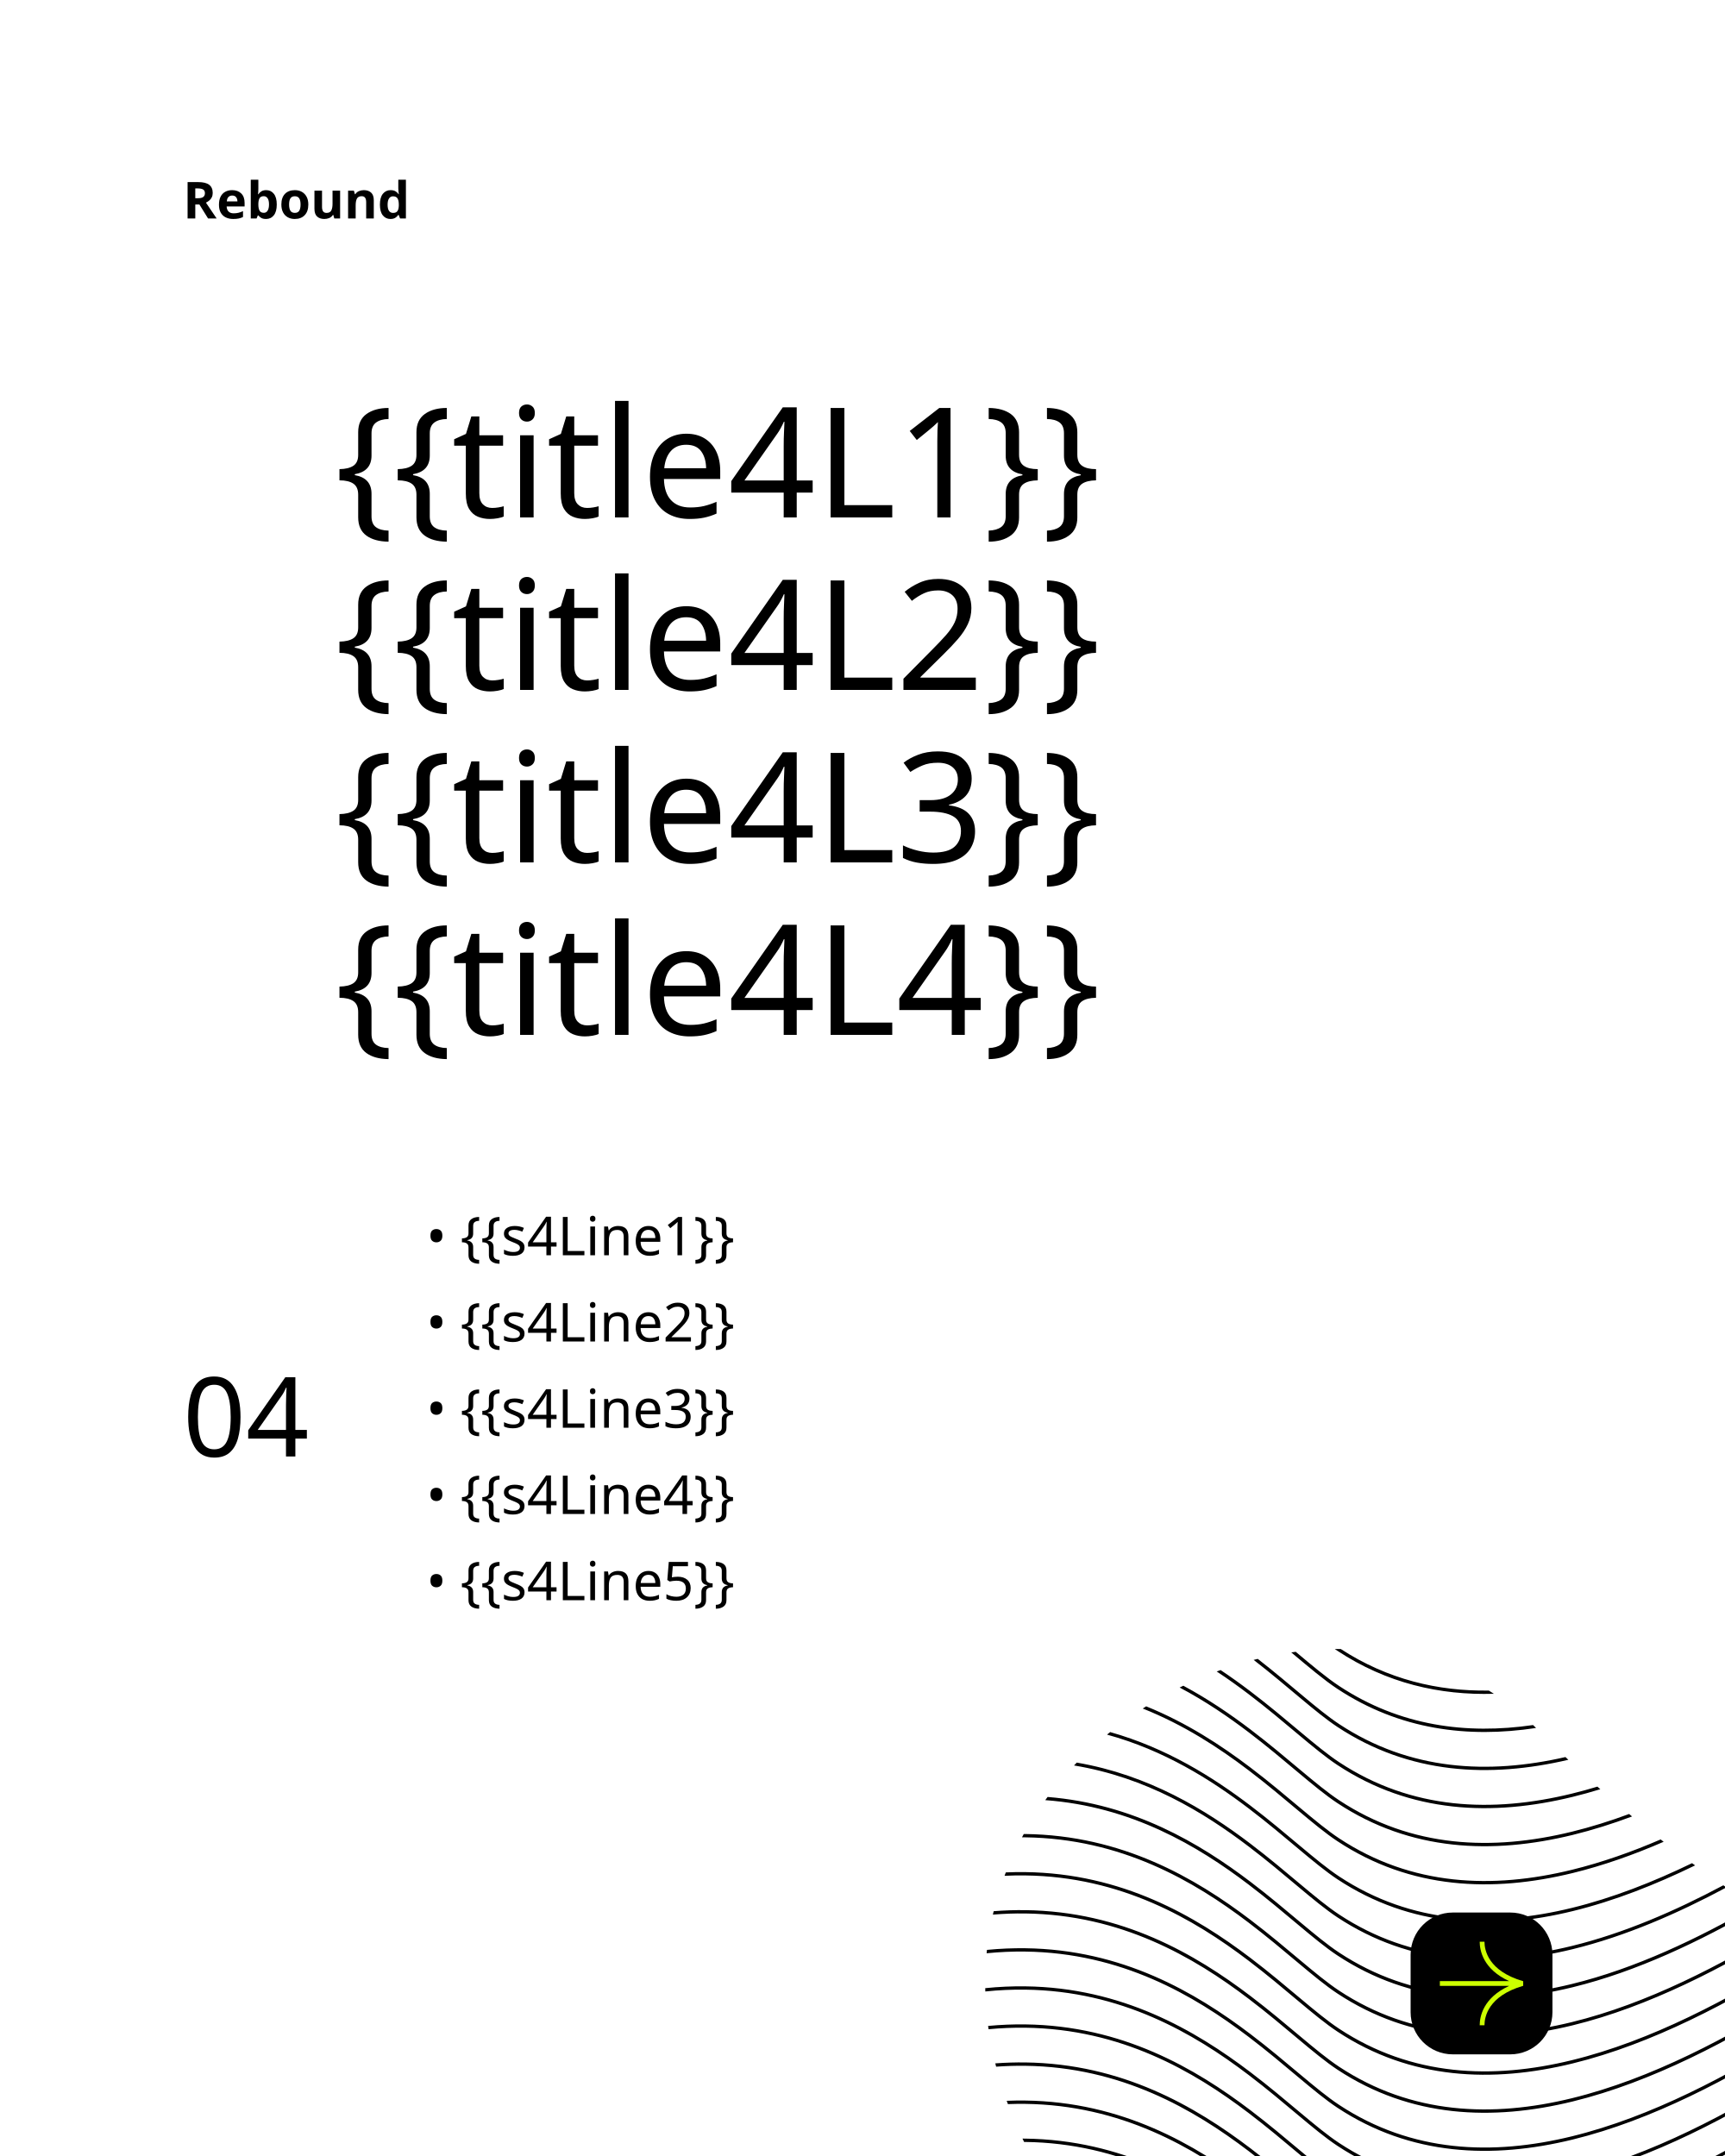
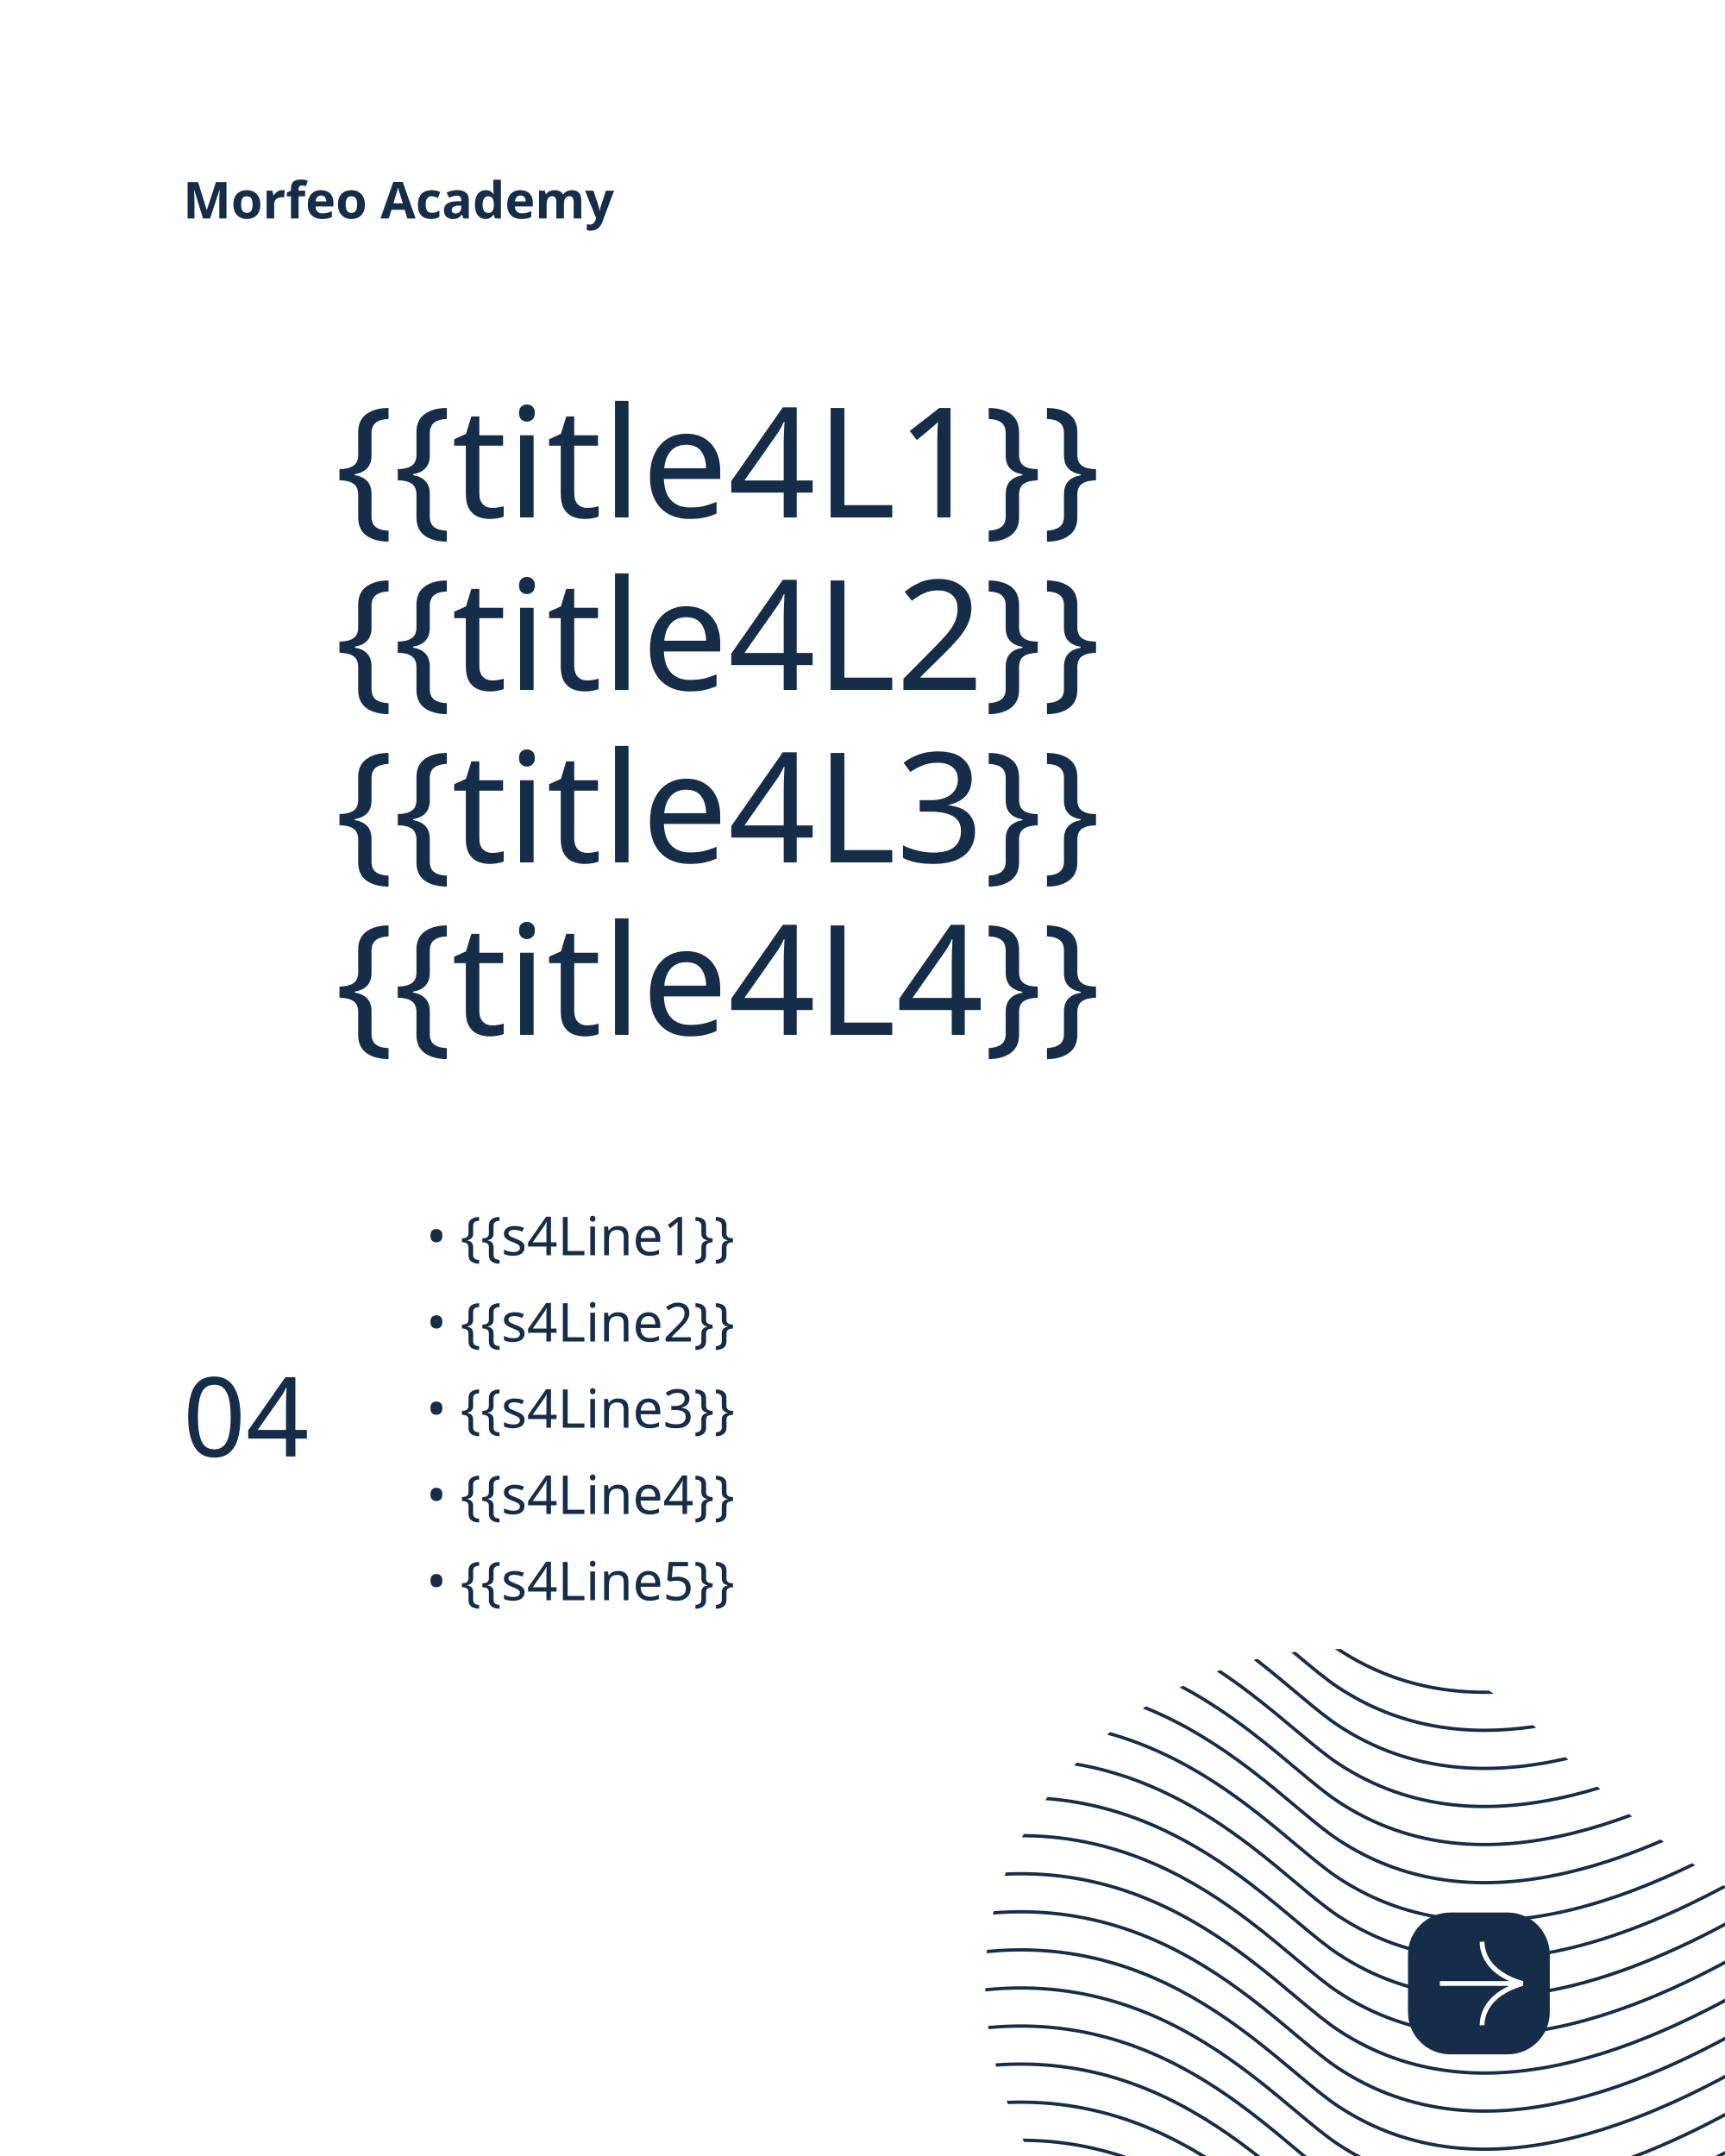
<svg xmlns="http://www.w3.org/2000/svg" viewBox="0 0 900 1125">
  <defs>
    <style>
      @font-face {
        font-family: 'Poppins';
        src: url('fonts/Poppins-Regular.ttf') format('truetype');
-         font-weight: 400; /* normal */
-         font-style: normal;
-       }
-       @font-face {
-         font-family: 'Poppins';
-         src: url('fonts/Poppins-Medium.ttf') format('truetype'); /* Definida por consistencia */
-         font-weight: 500; /* medium */
+         font-weight: normal; /* 400 */
        font-style: normal;
      }
      @font-face {
        font-family: 'Poppins';
        src: url('fonts/Poppins-Bold.ttf') format('truetype');
-         font-weight: 700; /* bold */
+         font-weight: bold; /* 700 */
        font-style: normal;
      }
      .cls-1 {
        font-size: 80px;
        font-family: 'Poppins', sans-serif;
-         font-weight: 400;
-       }
-       .cls-1, .cls-2, .cls-3 {
-         font-family: 'Poppins', sans-serif;
-         font-weight: 400;
-       }
-       .cls-4, .cls-5 {
-         fill: #fff;
+         fill: #162D49
      }
      .cls-2 {
        font-size: 57.6px;
+         font-family: 'Poppins', sans-serif;
+         fill: #162D49
      }
      .cls-3 {
        font-size: 28px;
+         font-family: 'Poppins', sans-serif;
+         fill: #162D49
      }
-       .cls-5, .cls-6 {
-         fill-rule: evenodd;
+       .cls-4 {
+         fill: #162D49;
+       }
+       .cls-5 {
+         fill: #162D49;
+       }
+       .cls-6 {
+         clip-path: url(#clippath-1);
      }
      .cls-7 {
-         fill: none;
+         fill: #fff;
      }
      .cls-8 {
-         clip-path: url(#clippath-1);
+         font-family: 'Poppins', sans-serif;
+         font-size: 26.6px;
+         font-weight: bold; /* Usa la versión Bold de Poppins */
+         fill: #162D49
      }
      .cls-9 {
-         fill: #cf0;
+         fill-rule: evenodd;
+         fill: #162D49
      }
      .cls-10 {
-         font-family: 'Poppins', sans-serif;
-         font-size: 26.6px;
-         font-weight: 700;
+         clip-path: url(#clippath);
      }
-       .cls-11 {
-         clip-path: url(#clippath-2);
+       
+       .cls-bg {
+         fill: #fff;
      }
-       .cls-12 {
-         clip-path: url(#clippath);
+       
+       .cls-icon-bg {
+         fill: #162D49;
      }
    </style>
    <clipPath id="clippath">
-       <rect class="cls-7" x="514.03" y="860.45" width="385.97" height="264.55" />
+       <rect class="cls-5" x="514.03" y="860.45" width="385.97" height="264.55" />
    </clipPath>
    <clipPath id="clippath-1">
-       <rect class="cls-7" x="-404.79" y="860.45" width="385.97" height="264.55" />
-     </clipPath>
-     <clipPath id="clippath-2">
-       <rect class="cls-7" x="751.22" y="1013.21" width="43.5" height="43.5" />
+       <rect class="cls-5" x="751.22" y="1013.21" width="43.5" height="43.5" />
    </clipPath>
  </defs>
  <g id="BACKGROUND">
-     <rect class="cls-4" y="0" width="900" height="1125" />
+     <rect class="cls-bg" width="900" height="1125" />
  </g>
  <g id="TEXTO">
+     {% if title4L1 %}<text class="cls-1" transform="translate(174.88 270.00)">
+       <tspan x="0" y="0">{{title4L1}}</tspan>
+     </text>{% endif %}
    <g>
      {% if s4Line1 %}<text class="cls-3" transform="translate(222.42 655.00)">
        <tspan x="0" y="0">• {{s4Line1}}</tspan>
      </text>{% endif %}
      {% if s4Line2 %}<text class="cls-3" transform="translate(222.42 700.00)">
        <tspan x="0" y="0">• {{s4Line2}}</tspan>
      </text>{% endif %}
      {% if s4Line3 %}<text class="cls-3" transform="translate(222.42 745.00)">
        <tspan x="0" y="0">• {{s4Line3}}</tspan>
      </text>{% endif %}
      {% if s4Line4 %}<text class="cls-3" transform="translate(222.42 790.00)">
        <tspan x="0" y="0">• {{s4Line4}}</tspan>
      </text>{% endif %}
      {% if s4Line5 %}<text class="cls-3" transform="translate(222.42 835.00)">
        <tspan x="0" y="0">• {{s4Line5}}</tspan>
      </text>{% endif %}
    </g>
-     <text class="cls-10" transform="translate(95.48 114)">
-       <tspan x="0" y="0">Rebound</tspan>
+     <text class="cls-8" transform="translate(95.48 114)">
+       <tspan x="0" y="0">Morfeo Academy</tspan>
    </text>
    <text class="cls-2" transform="translate(95.36 760.00)">
      <tspan x="0" y="0">04</tspan>
    </text>
-     {% if title4L1 %}<text class="cls-1" transform="translate(174.88 270.00)">
-       <tspan x="0" y="0">{{title4L1}}</tspan>
-     </text>{% endif %}
    {% if title4L2 %}<text class="cls-1" transform="translate(174.88 360.00)">
      <tspan x="0" y="0">{{title4L2}}</tspan>
    </text>{% endif %}
    {% if title4L3 %}<text class="cls-1" transform="translate(174.88 450.00)">
      <tspan x="0" y="0">{{title4L3}}</tspan>
    </text>{% endif %}
    {% if title4L4 %}<text class="cls-1" transform="translate(174.88 540.00)">
      <tspan x="0" y="0">{{title4L4}}</tspan>
    </text>{% endif %}
  </g>
  <g id="MISC">
-     <g class="cls-12">
-       <path class="cls-6" d="M696.41,860.46c.44.3.88.6,1.32.89,25.79,17.02,53.54,23.3,81.68,22.47-.87-.57-1.75-1.13-2.63-1.68-26.6.37-52.8-5.81-77.24-21.68-1.04,0-2.08,0-3.12,0ZM676.02,861.91c-.77.1-1.54.21-2.32.32,9.19,7.7,17.14,14.44,24.04,18.99,32.49,21.44,68.09,25.84,103.67,20.44l-.27-.27c-.25-.24-.5-.49-.75-.74l-.54-.52c-34.74,5.03-69.44.55-101.15-20.37-6.55-4.32-14.06-10.63-22.68-17.86ZM656.22,865.61l-.75.18c-.32.08-.64.16-.96.24l-.43.11c17.98,13.9,32.27,27.42,43.66,34.94,37.63,24.82,79.41,26.81,120.52,17.18-.5-.48-1-.95-1.5-1.43-40.3,9.23-81.2,7.12-118.06-17.2-11.14-7.35-25.05-20.45-42.48-34.03ZM636.84,871.44l-.44.16c-.31.11-.63.23-.94.34l-.65.24c5.87,3.86,11.41,7.85,16.65,11.83,19.22,14.6,34.34,29.07,46.28,36.95,38.32,25.28,80.95,26.88,122.79,16.64,4.82-1.18,9.63-2.52,14.42-3.99l-.79-.7-.73-.65c-4.42,1.34-8.87,2.57-13.32,3.65-41.37,10.12-83.53,8.59-121.42-16.4-11.92-7.86-27.01-22.31-46.19-36.88-4.95-3.76-10.17-7.53-15.67-11.19ZM617.39,879.61l-.39.19c-.3.15-.6.29-.9.44l-.63.31c13.37,7.07,25.31,15.22,35.98,23.33,19.22,14.6,34.34,29.07,46.28,36.95,38.32,25.28,80.95,26.87,122.79,16.64,10.4-2.55,20.76-5.82,30.99-9.65l-.69-.57-.85-.71c-9.87,3.65-19.84,6.79-29.86,9.24-41.37,10.12-83.53,8.59-121.42-16.4-11.92-7.86-27.01-22.31-46.19-36.88-10.45-7.94-22.11-15.91-35.11-22.89ZM598.02,890.36l-.36.23c-.28.18-.57.36-.85.54l-.59.38c21.44,8.52,39.69,20.43,55.24,32.25,19.22,14.6,34.34,29.07,46.28,36.95,38.32,25.28,80.95,26.87,122.79,16.64,16.03-3.92,31.95-9.58,47.46-16.31-.52-.4-1.04-.81-1.56-1.22-15.14,6.52-30.67,12.01-46.31,15.84-41.37,10.12-83.53,8.59-121.42-16.4-11.92-7.86-27.01-22.31-46.19-36.88-15.39-11.69-33.4-23.46-54.49-32.01ZM579.23,903.78l-.42.34c-.26.21-.52.43-.78.64l-.44.37c29.71,8.14,54,23.39,73.88,38.5,19.22,14.6,34.34,29.07,46.28,36.95,38.32,25.28,80.95,26.88,122.79,16.64,21.74-5.32,43.27-13.83,63.86-23.86-.53-.38-1.06-.77-1.59-1.16-20.23,9.8-41.35,18.12-62.69,23.34-41.37,10.12-83.53,8.59-121.42-16.4-11.92-7.86-27.01-22.31-46.19-36.88-19.77-15.02-43.87-30.17-73.28-38.46ZM561.81,919.7l-.11.12c-.23.24-.47.49-.7.73l-.64.67c37.71,6.21,67.5,24.34,91.09,42.27,19.22,14.6,34.34,29.07,46.28,36.95,38.32,25.28,80.95,26.88,122.79,16.64,27.57-6.75,54.81-18.63,80.22-32.23l-1.05-.71-.57-.39c-25.06,13.36-51.87,25.01-79.01,31.65-41.37,10.12-83.53,8.59-121.42-16.4-11.92-7.86-27.01-22.31-46.19-36.88-23.55-17.89-53.23-35.96-90.7-42.4ZM546.58,937.66l-.51.68c-.2.27-.4.54-.6.82l-.11.15c44.91,3.32,79.45,23.82,106.08,44.05,19.22,14.6,34.34,29.07,46.28,36.95,38.32,25.28,80.95,26.87,122.79,16.64,33.58-8.22,66.66-24.06,96.56-41.34l-.36-.23-1.29-.83c-29.56,17.03-62.19,32.6-95.33,40.7-41.37,10.12-83.53,8.59-121.42-16.4-11.92-7.86-27.01-22.31-46.19-36.88-26.65-20.25-61.16-40.73-105.92-44.32ZM534.15,956.98c-.32.57-.63,1.15-.94,1.73.56,0,1.12,0,1.68.01,50.07.64,87.89,22.72,116.56,44.51,19.22,14.6,34.34,29.07,46.28,36.95,38.32,25.28,80.95,26.88,122.79,16.64,39.84-9.75,78.97-30.23,112.93-51.11l-.69-.41-.99-.6c-33.64,20.63-72.3,40.8-111.66,50.43-41.37,10.12-83.53,8.59-121.42-16.4-11.92-7.86-27.01-22.31-46.19-36.88-28.92-21.97-67.09-44.22-117.59-44.86h-.76ZM524.78,977.02c-.23.59-.45,1.18-.67,1.77,3.66-.18,7.25-.24,10.79-.19,50.07.64,87.89,22.72,116.56,44.51,19.22,14.6,34.34,29.07,46.28,36.95,38.32,25.28,80.95,26.88,122.79,16.64,41.7-10.2,82.61-32.16,117.65-54.03,4-2.5,8.18-4.85,12.49-7.04-.61-.34-1.22-.68-1.82-1.02-4,2.06-7.87,4.26-11.59,6.58-34.89,21.78-75.62,43.66-117.14,53.81-41.37,10.12-83.53,8.59-121.42-16.4-11.92-7.86-27.01-22.31-46.19-36.88-28.92-21.97-67.09-44.22-117.59-44.86-3.33-.04-6.71,0-10.14.16ZM518.44,997.27l-.2.85-.21.92c5.77-.47,11.4-.66,16.87-.59,50.07.64,87.89,22.72,116.56,44.51,19.22,14.6,34.34,29.07,46.28,36.95,38.32,25.28,80.95,26.87,122.79,16.64,41.7-10.2,82.61-32.16,117.65-54.03,10.04-6.27,21.13-11.59,32.95-15.84l-.73-.41c-.29-.16-.57-.32-.86-.48l-.42-.23c-11.41,4.21-22.13,9.4-31.86,15.48-34.89,21.78-75.62,43.66-117.14,53.81-41.37,10.12-83.53,8.59-121.42-16.4-11.92-7.86-27.01-22.31-46.19-36.88-28.92-21.97-67.09-44.22-117.59-44.86-5.35-.07-10.84.11-16.48.55ZM514.94,1017.45c-.06.57-.12,1.17-.18,1.76,6.92-.69,13.63-.97,20.13-.88,50.07.64,87.89,22.72,116.56,44.5,19.22,14.6,34.34,29.07,46.28,36.95,38.32,25.28,80.95,26.87,122.79,16.64,41.7-10.2,82.61-32.16,117.65-54.03,15.93-9.94,34.51-17.51,54.49-22.22-.63-.44-1.27-.88-1.91-1.32-19.59,4.77-37.82,12.28-53.5,22.07-34.89,21.78-75.62,43.66-117.14,53.81-41.37,10.12-83.53,8.59-121.42-16.4-11.92-7.86-27.01-22.31-46.19-36.88-28.92-21.97-67.09-44.22-117.59-44.86-6.46-.08-13.11.19-19.97.86ZM514.04,1037.41c.01.59.02,1.17.04,1.74,7.16-.74,14.1-1.04,20.81-.95,50.07.64,87.89,22.72,116.56,44.51,19.22,14.6,34.34,29.07,46.28,36.95,38.32,25.28,80.95,26.88,122.79,16.64,41.7-10.2,82.61-32.16,117.65-54.03,21.31-13.3,47.38-22.35,75.16-26.01-.58-.51-1.16-1.01-1.75-1.5-27.48,3.82-53.22,12.85-74.34,26.04-34.89,21.78-75.62,43.66-117.14,53.81-41.37,10.12-83.53,8.59-121.42-16.4-11.92-7.86-27.01-22.31-46.19-36.88-28.92-21.97-67.09-44.22-117.59-44.86-6.74-.09-13.69.21-20.87.95ZM515.54,1057.13c.08.58.16,1.15.24,1.72,6.56-.62,12.93-.86,19.11-.79,50.07.64,87.89,22.72,116.56,44.51,19.22,14.6,34.34,29.07,46.28,36.95,38.32,25.28,80.95,26.88,122.79,16.64,41.7-10.2,82.61-32.16,117.65-54.03,26.03-16.25,59.14-26.14,93.84-27.63-.5-.55-1-1.1-1.52-1.65-34.48,1.71-67.33,11.64-93.24,27.81-34.89,21.78-75.62,43.66-117.14,53.81-41.37,10.12-83.53,8.6-121.42-16.4-11.92-7.86-27.01-22.31-46.19-36.88-28.92-21.97-67.09-44.22-117.59-44.86-6.26-.08-12.72.17-19.37.8ZM519.29,1076.68l.19.76.24.95c5.18-.37,10.23-.52,15.17-.46,50.07.64,87.89,22.72,116.56,44.5,19.22,14.6,34.34,29.07,46.28,36.95,38.32,25.28,80.95,26.87,122.79,16.64,41.7-10.2,82.61-32.16,117.65-54.03,29.96-18.7,69.32-28.99,109.64-27.73-.41-.59-.82-1.17-1.24-1.76-40.24-1.01-79.42,9.34-109.33,28.01-34.89,21.78-75.62,43.66-117.14,53.81-41.37,10.12-83.53,8.59-121.42-16.4-11.92-7.86-27.01-22.31-46.19-36.88-28.92-21.97-67.09-44.22-117.59-44.86-5.08-.06-10.29.09-15.62.48ZM525.24,1096.21c.2.56.41,1.14.63,1.71,3.05-.12,6.06-.15,9.02-.12,50.07.64,87.89,22.72,116.56,44.51,19.22,14.6,34.34,29.07,46.28,36.95,38.32,25.28,80.95,26.88,122.79,16.64,41.7-10.2,82.61-32.16,117.65-54.03,33.02-20.61,77.44-31,122.02-26.98-.3-.6-.62-1.21-.93-1.81-44.61-3.79-88.96,6.69-122.01,27.31-34.89,21.78-75.62,43.66-117.14,53.81-41.37,10.12-83.53,8.59-121.42-16.4-11.92-7.86-27.01-22.31-46.19-36.88-28.92-21.97-67.09-44.22-117.59-44.86-3.17-.04-6.4,0-9.67.14ZM533.48,1115.93c.27.56.55,1.15.84,1.74h.58c50.07.64,87.89,22.73,116.56,44.51,19.22,14.6,34.34,29.07,46.28,36.95,38.32,25.28,80.95,26.88,122.79,16.64,41.7-10.2,82.61-32.16,117.65-54.03,35.17-21.95,83.27-32.31,130.71-26.01-.2-.6-.4-1.21-.61-1.82-47.58-6.12-95.75,4.33-131.02,26.35-34.89,21.78-75.62,43.66-117.14,53.81-41.37,10.12-83.53,8.59-121.42-16.4-11.92-7.86-27.01-22.31-46.19-36.88-28.92-21.97-67.09-44.22-117.59-44.86-.47,0-.95-.01-1.43-.01ZM544.28,1136.18l.48.82.6,1c44.92,3.32,79.45,23.82,106.09,44.05,19.22,14.6,34.34,29.07,46.28,36.95,38.32,25.28,80.95,26.87,122.79,16.64,41.7-10.2,82.61-32.16,117.65-54.03,36.41-22.73,86.69-33.02,135.74-25.28-.09-.59-.19-1.19-.3-1.79-49.31-7.64-99.77,2.76-136.36,25.59-34.89,21.78-75.62,43.66-117.14,53.81-41.37,10.12-83.53,8.59-121.42-16.4-11.92-7.86-27.01-22.31-46.19-36.88-27.1-20.59-62.33-41.42-108.23-44.49ZM558.3,1157.57l.59.82.84,1.16c38.01,6.12,68,24.35,91.72,42.37,19.22,14.6,34.34,29.07,46.28,36.95,38.32,25.28,80.95,26.87,122.79,16.64,41.7-10.2,82.61-32.16,117.65-54.03,36.78-22.96,87.71-33.23,137.24-25.04v-.43c0-.26,0-.51,0-.77v-.55c-49.87-8.18-101.13,2.19-138.17,25.31-34.89,21.78-75.62,43.66-117.14,53.81-41.37,10.12-83.53,8.59-121.42-16.4-11.92-7.86-27.01-22.31-46.19-36.88-24.28-18.44-55.07-37.08-94.21-42.97ZM576.73,1181.26c.56.75,1.1,1.5,1.64,2.25,29.35,8.2,53.38,23.31,73.08,38.28,19.22,14.6,34.34,29.07,46.28,36.95,38.32,25.28,80.95,26.88,122.79,16.64,41.7-10.2,82.61-32.16,117.65-54.03,36.31-22.67,86.42-32.97,135.33-25.34.11-.57.21-1.13.3-1.7-49.36-7.7-99.91,2.69-136.56,25.56-34.89,21.78-75.62,43.66-117.14,53.81-41.37,10.12-83.53,8.59-121.42-16.4-11.92-7.86-27.01-22.31-46.19-36.88-20.33-15.45-45.23-31.03-75.78-39.14ZM590.77,1205.5c.32.73.62,1.45.92,2.18,23.41,8.59,43.12,21.33,59.76,33.97,19.22,14.6,34.34,29.07,46.28,36.95,38.32,25.28,80.95,26.88,122.79,16.64,41.7-10.2,82.61-32.16,117.65-54.03,34.99-21.84,82.79-32.21,130.01-26.1l.1-.26c.09-.25.18-.5.28-.75l.23-.65c-47.75-6.26-96.14,4.19-131.54,26.28-34.89,21.78-75.62,43.66-117.14,53.81-41.37,10.12-83.53,8.59-121.42-16.4-11.92-7.86-27.01-22.31-46.19-36.88-17.12-13.01-37.49-26.11-61.74-34.77ZM598.36,1228.27l.17.71c.07.29.14.57.21.86l.12.51c20.3,8.43,37.69,19.84,52.6,31.17,19.22,14.6,34.34,29.07,46.28,36.95,38.32,25.28,80.95,26.87,122.79,16.64,41.7-10.2,82.61-32.16,117.65-54.03,32.77-20.45,76.77-30.84,120.99-27.07l.36-.61c.14-.24.28-.49.42-.73l.17-.3c-44.89-4-89.6,6.48-122.86,27.24-34.89,21.78-75.62,43.66-117.14,53.81-41.37,10.12-83.53,8.59-121.42-16.4-11.92-7.86-27.01-22.31-46.19-36.88-15.31-11.63-33.21-23.34-54.15-31.87ZM991.07,1297.07c-19.72,4.78-38.06,12.31-53.82,22.14-2.7,1.69-5.44,3.37-8.21,5.06,2.57-.86,5.1-1.74,7.59-2.63l1.53-.96c13.88-8.66,29.77-15.52,46.84-20.26,2.05-1.11,4.07-2.23,6.05-3.36ZM602.42,1249.85l.09.65c.04.29.08.57.12.86l.07.51c18.66,8.24,34.79,18.92,48.76,29.52,19.22,14.6,34.34,29.07,46.28,36.95,38.32,25.28,80.95,26.87,122.79,16.64,41.7-10.2,82.61-32.16,117.65-54.03,29.4-18.35,67.85-28.6,107.41-27.79l.33-.39c.19-.23.39-.47.58-.7l.49-.6c-40.39-1.09-79.72,9.27-109.73,28-34.89,21.78-75.62,43.66-117.14,53.81-41.37,10.12-83.53,8.59-121.42-16.4-11.92-7.86-27.01-22.31-46.19-36.88-14.31-10.87-30.88-21.81-50.08-30.16ZM1027.24,1271.72c-33.28,2.16-64.89,11.96-89.98,27.63-26.76,16.71-56.96,33.47-88.32,44.96,3.2-.57,6.35-1.16,9.46-1.77,28.29-11.31,55.45-26.53,79.78-41.72,24.28-15.16,54.74-24.79,86.87-27.22.74-.62,1.47-1.25,2.19-1.88ZM604.84,1270.79l.02.22.18,1.78c17.67,8.08,33.04,18.31,46.42,28.47,19.22,14.6,34.34,29.07,46.28,36.95,27.33,18.03,56.84,24.01,86.71,22.25,1.74-.73,3.51-1.44,5.33-2.14-31.34,2.83-62.43-2.66-91.08-21.56-11.92-7.86-27.01-22.31-46.19-36.88-13.7-10.41-29.48-20.88-47.67-29.09ZM607.04,1291.67l.13,1.05.12.99c16.73,7.91,31.36,17.7,44.17,27.43,19.22,14.6,34.34,29.07,46.28,36.95,16.13,10.64,33.02,17.08,50.3,20.22l.98-.5c.38-.19.76-.39,1.14-.58l.46-.24c-17.84-2.93-35.3-9.38-51.92-20.35-11.92-7.86-27.01-22.31-46.19-36.88-13.15-9.99-28.21-20.04-45.47-28.08ZM618.82,1337.37c.46.93.93,1.86,1.42,2.77,11.46,6.43,21.83,13.6,31.21,20.73,12.73,9.67,23.66,19.28,33.06,26.96,1.39.41,2.77.77,4.12,1.1-10.07-8.02-21.99-18.7-36.13-29.45-10.07-7.65-21.26-15.33-33.69-22.12ZM610.6,1313.24c.17.73.33,1.46.51,2.19,15.15,7.56,28.53,16.59,40.35,25.57,19.22,14.6,34.34,29.07,46.28,36.95,7.02,4.63,14.19,8.47,21.48,11.59.97-.21,1.93-.44,2.88-.68-7.95-3.23-15.76-7.31-23.41-12.36-11.92-7.86-27.01-22.31-46.19-36.88-12.24-9.3-26.13-18.64-41.91-26.38Z" />
+     <g class="cls-10">
+       <path class="cls-9" d="M696.41,860.46c.44.3.88.6,1.32.89,25.79,17.02,53.54,23.3,81.68,22.47-.87-.57-1.75-1.13-2.63-1.68-26.6.37-52.8-5.81-77.24-21.68-1.04,0-2.08,0-3.12,0ZM676.02,861.91c-.77.1-1.54.21-2.32.32,9.19,7.7,17.14,14.44,24.04,18.99,32.49,21.44,68.09,25.84,103.67,20.44l-.27-.27c-.25-.24-.5-.49-.75-.74l-.54-.52c-34.74,5.03-69.44.55-101.15-20.37-6.55-4.32-14.06-10.63-22.68-17.86ZM656.22,865.61l-.75.18c-.32.08-.64.16-.96.24l-.43.11c17.98,13.9,32.27,27.42,43.66,34.94,37.63,24.82,79.41,26.81,120.52,17.18-.5-.48-1-.95-1.5-1.43-40.3,9.23-81.2,7.12-118.06-17.2-11.14-7.35-25.05-20.45-42.48-34.03ZM636.84,871.44l-.44.16c-.31.11-.63.23-.94.34l-.65.24c5.87,3.86,11.41,7.85,16.65,11.83,19.22,14.6,34.34,29.07,46.28,36.95,38.32,25.28,80.95,26.88,122.79,16.64,4.82-1.18,9.63-2.52,14.42-3.99l-.79-.7-.73-.65c-4.42,1.34-8.87,2.57-13.32,3.65-41.37,10.12-83.53,8.59-121.42-16.4-11.92-7.86-27.01-22.31-46.19-36.88-4.95-3.76-10.17-7.53-15.67-11.19ZM617.39,879.61l-.39.19c-.3.15-.6.29-.9.44l-.63.31c13.37,7.07,25.31,15.22,35.98,23.33,19.22,14.6,34.34,29.07,46.28,36.95,38.32,25.28,80.95,26.87,122.79,16.64,10.4-2.55,20.76-5.82,30.99-9.65l-.69-.57-.85-.71c-9.87,3.65-19.84,6.79-29.86,9.24-41.37,10.12-83.53,8.59-121.42-16.4-11.92-7.86-27.01-22.31-46.19-36.88-10.45-7.94-22.11-15.91-35.11-22.89ZM598.02,890.36l-.36.23c-.28.18-.57.36-.85.54l-.59.38c21.44,8.52,39.69,20.43,55.24,32.25,19.22,14.6,34.34,29.07,46.28,36.95,38.32,25.28,80.95,26.87,122.79,16.64,16.03-3.92,31.95-9.58,47.46-16.31-.52-.4-1.04-.81-1.56-1.22-15.14,6.52-30.67,12.01-46.31,15.84-41.37,10.12-83.53,8.59-121.42-16.4-11.92-7.86-27.01-22.31-46.19-36.88-15.39-11.69-33.4-23.46-54.49-32.01ZM579.23,903.78l-.42.34c-.26.21-.52.43-.78.64l-.44.37c29.71,8.14,54,23.39,73.88,38.5,19.22,14.6,34.34,29.07,46.28,36.95,38.32,25.28,80.95,26.88,122.79,16.64,21.74-5.32,43.27-13.83,63.86-23.86-.53-.38-1.06-.77-1.59-1.16-20.23,9.8-41.35,18.12-62.69,23.34-41.37,10.12-83.53,8.59-121.42-16.4-11.92-7.86-27.01-22.31-46.19-36.88-19.77-15.02-43.87-30.17-73.28-38.46ZM561.81,919.7l-.11.12c-.23.24-.47.49-.7.73l-.64.67c37.71,6.21,67.5,24.34,91.09,42.27,19.22,14.6,34.34,29.07,46.28,36.95,38.32,25.28,80.95,26.88,122.79,16.64,27.57-6.75,54.81-18.63,80.22-32.23l-1.05-.71-.57-.39c-25.06,13.36-51.87,25.01-79.01,31.65-41.37,10.12-83.53,8.59-121.42-16.4-11.92-7.86-27.01-22.31-46.19-36.88-23.55-17.89-53.23-35.96-90.7-42.4ZM546.58,937.66l-.51.68c-.2.27-.4.54-.6.82l-.11.15c44.91,3.32,79.45,23.82,106.08,44.05,19.22,14.6,34.34,29.07,46.28,36.95,38.32,25.28,80.95,26.87,122.79,16.64,33.58-8.22,66.66-24.06,96.56-41.34l-.36-.23-1.29-.83c-29.56,17.03-62.19,32.6-95.33,40.7-41.37,10.12-83.53,8.59-121.42-16.4-11.92-7.86-27.01-22.31-46.19-36.88-26.65-20.25-61.16-40.73-105.92-44.32ZM534.15,956.98c-.32.57-.63,1.15-.94,1.73.56,0,1.12,0,1.68.01,50.07.64,87.89,22.72,116.56,44.51,19.22,14.6,34.34,29.07,46.28,36.95,38.32,25.28,80.95,26.88,122.79,16.64,39.84-9.75,78.97-30.23,112.93-51.11l-.69-.41-.99-.6c-33.64,20.63-72.3,40.8-111.66,50.43-41.37,10.12-83.53,8.59-121.42-16.4-11.92-7.86-27.01-22.31-46.19-36.88-28.92-21.97-67.09-44.22-117.59-44.86h-.76ZM524.78,977.02c-.23.59-.45,1.18-.67,1.77,3.66-.18,7.25-.24,10.79-.19,50.07.64,87.89,22.72,116.56,44.51,19.22,14.6,34.34,29.07,46.28,36.95,38.32,25.28,80.95,26.88,122.79,16.64,41.7-10.2,82.61-32.16,117.65-54.03,4-2.5,8.18-4.85,12.49-7.04-.61-.34-1.22-.68-1.82-1.02-4,2.06-7.87,4.26-11.59,6.58-34.89,21.78-75.62,43.66-117.14,53.81-41.37,10.12-83.53,8.59-121.42-16.4-11.92-7.86-27.01-22.31-46.19-36.88-28.92-21.97-67.09-44.22-117.59-44.86-3.33-.04-6.71,0-10.14.16ZM518.44,997.27l-.2.85-.21.92c5.77-.47,11.4-.66,16.87-.59,50.07.64,87.89,22.72,116.56,44.51,19.22,14.6,34.34,29.07,46.28,36.95,38.32,25.28,80.95,26.87,122.79,16.64,41.7-10.2,82.61-32.16,117.65-54.03,10.04-6.27,21.13-11.59,32.95-15.84l-.73-.41c-.29-.16-.57-.32-.86-.48l-.42-.23c-11.41,4.21-22.13,9.4-31.86,15.48-34.89,21.78-75.62,43.66-117.14,53.81-41.37,10.12-83.53,8.59-121.42-16.4-11.92-7.86-27.01-22.31-46.19-36.88-28.92-21.97-67.09-44.22-117.59-44.86-5.35-.07-10.84.11-16.48.55ZM514.94,1017.45c-.06.57-.12,1.17-.18,1.76,6.92-.69,13.63-.97,20.13-.88,50.07.64,87.89,22.72,116.56,44.5,19.22,14.6,34.34,29.07,46.28,36.95,38.32,25.28,80.95,26.87,122.79,16.64,41.7-10.2,82.61-32.16,117.65-54.03,15.93-9.94,34.51-17.51,54.49-22.22-.63-.44-1.27-.88-1.91-1.32-19.59,4.77-37.82,12.28-53.5,22.07-34.89,21.78-75.62,43.66-117.14,53.81-41.37,10.12-83.53,8.59-121.42-16.4-11.92-7.86-27.01-22.31-46.19-36.88-28.92-21.97-67.09-44.22-117.59-44.86-6.46-.08-13.11.19-19.97.86ZM514.04,1037.41c.01.59.02,1.17.04,1.74,7.16-.74,14.1-1.04,20.81-.95,50.07.64,87.89,22.72,116.56,44.51,19.22,14.6,34.34,29.07,46.28,36.95,38.32,25.28,80.95,26.88,122.79,16.64,41.7-10.2,82.61-32.16,117.65-54.03,21.31-13.3,47.38-22.35,75.16-26.01-.58-.51-1.16-1.01-1.75-1.5-27.48,3.82-53.22,12.85-74.34,26.04-34.89,21.78-75.62,43.66-117.14,53.81-41.37,10.12-83.53,8.59-121.42-16.4-11.92-7.86-27.01-22.31-46.19-36.88-28.92-21.97-67.09-44.22-117.59-44.86-6.74-.09-13.69.21-20.87.95ZM515.54,1057.13c.08.58.16,1.15.24,1.72,6.56-.62,12.93-.86,19.11-.79,50.07.64,87.89,22.72,116.56,44.51,19.22,14.6,34.34,29.07,46.28,36.95,38.32,25.28,80.95,26.88,122.79,16.64,41.7-10.2,82.61-32.16,117.65-54.03,26.03-16.25,59.14-26.14,93.84-27.63-.5-.55-1-1.1-1.52-1.65-34.48,1.71-67.33,11.64-93.24,27.81-34.89,21.78-75.62,43.66-117.14,53.81-41.37,10.12-83.53,8.6-121.42-16.4-11.92-7.86-27.01-22.31-46.19-36.88-28.92-21.97-67.09-44.22-117.59-44.86-6.26-.08-12.72.17-19.37.8ZM519.29,1076.68l.19.76.24.95c5.18-.37,10.23-.52,15.17-.46,50.07.64,87.89,22.72,116.56,44.5,19.22,14.6,34.34,29.07,46.28,36.95,38.32,25.28,80.95,26.87,122.79,16.64,41.7-10.2,82.61-32.16,117.65-54.03,29.96-18.7,69.32-28.99,109.64-27.73-.41-.59-.82-1.17-1.24-1.76-40.24-1.01-79.42,9.34-109.33,28.01-34.89,21.78-75.62,43.66-117.14,53.81-41.37,10.12-83.53,8.59-121.42-16.4-11.92-7.86-27.01-22.31-46.19-36.88-28.92-21.97-67.09-44.22-117.59-44.86-5.08-.06-10.29.09-15.62.48ZM525.24,1096.21c.2.56.41,1.14.63,1.71,3.05-.12,6.06-.15,9.02-.12,50.07.64,87.89,22.72,116.56,44.51,19.22,14.6,34.34,29.07,46.28,36.95,38.32,25.28,80.95,26.88,122.79,16.64,41.7-10.2,82.61-32.16,117.65-54.03,33.02-20.61,77.44-31,122.02-26.98-.3-.6-.62-1.21-.93-1.81-44.61-3.79-88.96,6.69-122.01,27.31-34.89,21.78-75.62,43.66-117.14,53.81-41.37,10.12-83.53,8.59-121.42-16.4-11.92-7.86-27.01-22.31-46.19-36.88-28.92-21.97-67.09-44.22-117.59-44.86-3.17-.04-6.4,0-9.67.14ZM533.48,1115.93c.27.56.55,1.15.84,1.74h.58c50.07.64,87.89,22.73,116.56,44.51,19.22,14.6,34.34,29.07,46.28,36.95,38.32,25.28,80.95,26.88,122.79,16.64,41.7-10.2,82.61-32.16,117.65-54.03,35.17-21.95,83.27-32.31,130.71-26.01-.2-.6-.4-1.21-.61-1.82-47.58-6.12-95.75,4.33-131.02,26.35-34.89,21.78-75.62,43.66-117.14,53.81-41.37,10.12-83.53,8.59-121.42-16.4-11.92-7.86-27.01-22.31-46.19-36.88-28.92-21.97-67.09-44.22-117.59-44.86-.47,0-.95-.01-1.43-.01ZM544.28,1136.18l.48.82.6,1c44.92,3.32,79.45,23.82,106.09,44.05,19.22,14.6,34.34,29.07,46.28,36.95,38.32,25.28,80.95,26.87,122.79,16.64,41.7-10.2,82.61-32.16,117.65-54.03,36.41-22.73,86.69-33.02,135.74-25.28-.09-.59-.19-1.19-.3-1.79-49.31-7.64-99.77,2.76-136.36,25.59-34.89,21.78-75.62,43.66-117.14,53.81-41.37,10.12-83.53,8.59-121.42-16.4-11.92-7.86-27.01-22.31-46.19-36.88-27.1-20.59-62.33-41.42-108.23-44.49ZM558.3,1157.57l.59.82.84,1.16c38.01,6.12,68,24.35,91.72,42.37,19.22,14.6,34.34,29.07,46.28,36.95,38.32,25.28,80.95,26.87,122.79,16.64,41.7-10.2,82.61-32.16,117.65-54.03,36.78-22.96,87.71-33.23,137.24-25.04v-.43c0-.26,0-.51,0-.77v-.55c-49.87-8.18-101.13,2.19-138.17,25.31-34.89,21.78-75.62,43.66-117.14,53.81-41.37,10.12-83.53,8.59-121.42-16.4-11.92-7.86-27.01-22.31-46.19-36.88-24.28-18.44-55.07-37.08-94.21-42.97ZM576.73,1181.26c.56.75,1.1,1.5,1.64,2.25,29.35,8.2,53.38,23.31,73.08,38.28,19.22,14.6,34.34,29.07,46.28,36.95,38.32,25.28,80.95,26.88,122.79,16.64,41.7-10.2,82.61-32.16,117.65-54.03,36.31-22.67,86.42-32.97,135.33-25.34.11-.57.21-1.13.3-1.7-49.36-7.7-99.91,2.69-136.56,25.56-34.89,21.78-75.62,43.66-117.14,53.81-41.37,10.12-83.53,8.59-121.42-16.4-11.92-7.86-27.01-22.31-46.19-36.88-20.33-15.45-45.23-31.03-75.78-39.14ZM590.77,1205.5c.32.73.62,1.45.92,2.18,23.41,8.59,43.12,21.33,59.76,33.97,19.22,14.6,34.34,29.07,46.28,36.95,38.32,25.28,80.95,26.88,122.79,16.64,41.7-10.2,82.61-32.16,117.65-54.03,34.99-21.84,82.79-32.21,130.01-26.1l.1-.26c.09-.25.18-.5.28-.75l.23-.65c-47.75-6.26-96.14,4.19-131.54,26.28-34.89,21.78-75.62,43.66-117.14,53.81-41.37,10.12-83.53,8.59-121.42-16.4-11.92-7.86-27.01-22.31-46.19-36.88-17.12-13.01-37.49-26.11-61.74-34.77ZM598.36,1228.27l.17.71c.07.29.14.57.21.86l.12.51c20.3,8.43,37.69,19.84,52.6,31.17,19.22,14.6,34.34,29.07,46.28,36.95,38.32,25.28,80.95,26.87,122.79,16.64,41.7-10.2,82.61-32.16,117.65-54.03,32.77-20.45,76.77-30.84,120.99-27.07l.36-.61c.14-.24.28-.49.42-.73l.17-.3c-44.89-4-89.6,6.48-122.86,27.24-34.89,21.78-75.62,43.66-117.14,53.81-41.37,10.12-83.53,8.59-121.42-16.4-11.92-7.86-27.01-22.31-46.19-36.88-15.31-11.63-33.21-23.34-54.15-31.87ZM991.07,1297.07c-19.72,4.78-38.06,12.31-53.82,22.14-2.7,1.69-5.44,3.37-8.21,5.06,2.57-.86,5.1-1.74,7.59-2.63l1.53-.96c13.88-8.66,29.77-15.52,46.84-20.26,2.05-1.11,4.07-2.23,6.05-3.36ZM602.42,1249.85l.09.65c.04.29.08.57.12.86l.07.51c18.66,8.24,34.79,18.92,48.76,29.52,19.22,14.6,34.34,29.07,46.28,36.95,38.32,25.28,80.95,26.87,122.79,16.64,41.7-10.2,82.61-32.16,117.65-54.03,29.4-18.35,67.85-28.6,107.41-27.79l.33-.39c.19-.23.39-.47.58-.7l.49-.6c-40.39-1.09-79.72,9.27-109.73,28-34.89,21.78-75.62,43.66-117.14,53.81-41.37,10.12-83.53,8.59-121.42-16.4-11.92-7.86-27.01-22.31-46.19-36.88-14.31-10.87-30.88-21.81-50.08-30.16ZM1027.24,1271.72c-33.28,2.16-64.89,11.96-89.98,27.63-26.76,16.71-56.96,33.47-88.32,44.96,3.2-.57,6.35-1.16,9.46-1.77,28.29-11.31,55.45-26.53,79.78-41.72,24.28-15.16,54.74-24.79,86.87-27.22.74-.62,1.47-1.25,2.19-1.88ZM604.84,1270.79l.02.22.18,1.78c17.67,8.08,33.04,18.31,46.42,28.47,19.22,14.6,34.34,29.07,46.28,36.95,27.33,18.03,56.84,24.01,86.71,22.25,1.74-.73,3.51-1.44,5.33-2.14-31.34,2.83-62.43-2.66-91.08-21.56-11.92-7.86-27.01-22.31-46.19-36.88-13.7-10.41-29.48-20.88-47.67-29.09ZM607.04,1291.67l.13,1.05.12.99c16.73,7.91,31.36,17.7,44.17,27.43,19.22,14.6,34.34,29.07,46.28,36.95,16.13,10.64,33.02,17.08,50.3,20.22l.98-.5c.38-.19.76-.39,1.14-.58l.46-.24c-17.84-2.93-35.3-9.38-51.92-20.35-11.92-7.86-27.01-22.31-46.19-36.88-13.15-9.99-28.21-20.04-45.47-28.08ZM618.82,1337.37c.46.93.93,1.86,1.42,2.77,11.46,6.43,21.83,13.6,31.21,20.73,12.73,9.67,23.66,19.28,33.06,26.96,1.39.41,2.77.77,4.12,1.1-10.07-8.02-21.99-18.7-36.13-29.45-10.07-7.65-21.26-15.33-33.69-22.12ZM610.6,1313.24c.17.73.33,1.46.51,2.19,15.15,7.56,28.53,16.59,40.35,25.57,19.22,14.6,34.34,29.07,46.28,36.95,7.02,4.63,14.19,8.47,21.48,11.59.97-.21,1.93-.44,2.88-.68-7.95-3.23-15.76-7.31-23.41-12.36-11.92-7.86-27.01-22.31-46.19-36.88-12.24-9.3-26.13-18.64-41.91-26.38Z" />
    </g>
  </g>
  <g id="ICONOS">
-     <rect x="735.97" y="997.96" width="74" height="74" rx="22" ry="22" />
-     <g class="cls-11">
-       <path class="cls-9" d="M794.71,1033.8v2.39c-18.23,5.33-20.2,16.18-20.2,20.6h-2.49c0-4.36,1.64-14.26,15.37-20.55h-36.16v-2.49h36.16c-13.73-6.29-15.37-16.19-15.37-20.55h2.49c0,4.42,1.97,15.27,20.2,20.6Z" />
+     <rect class="cls-icon-bg" x="734.59" y="997.96" width="74" height="74" rx="22" ry="22" />
+     <g class="cls-6">
+       <path class="cls-7" d="M794.71,1033.8v2.39c-18.23,5.33-20.2,16.18-20.2,20.6h-2.49c0-4.36,1.64-14.26,15.37-20.55h-36.16v-2.49h36.16c-13.73-6.29-15.37-16.19-15.37-20.55h2.49c0,4.42,1.97,15.27,20.2,20.6Z" />
    </g>
  </g>
</svg>
